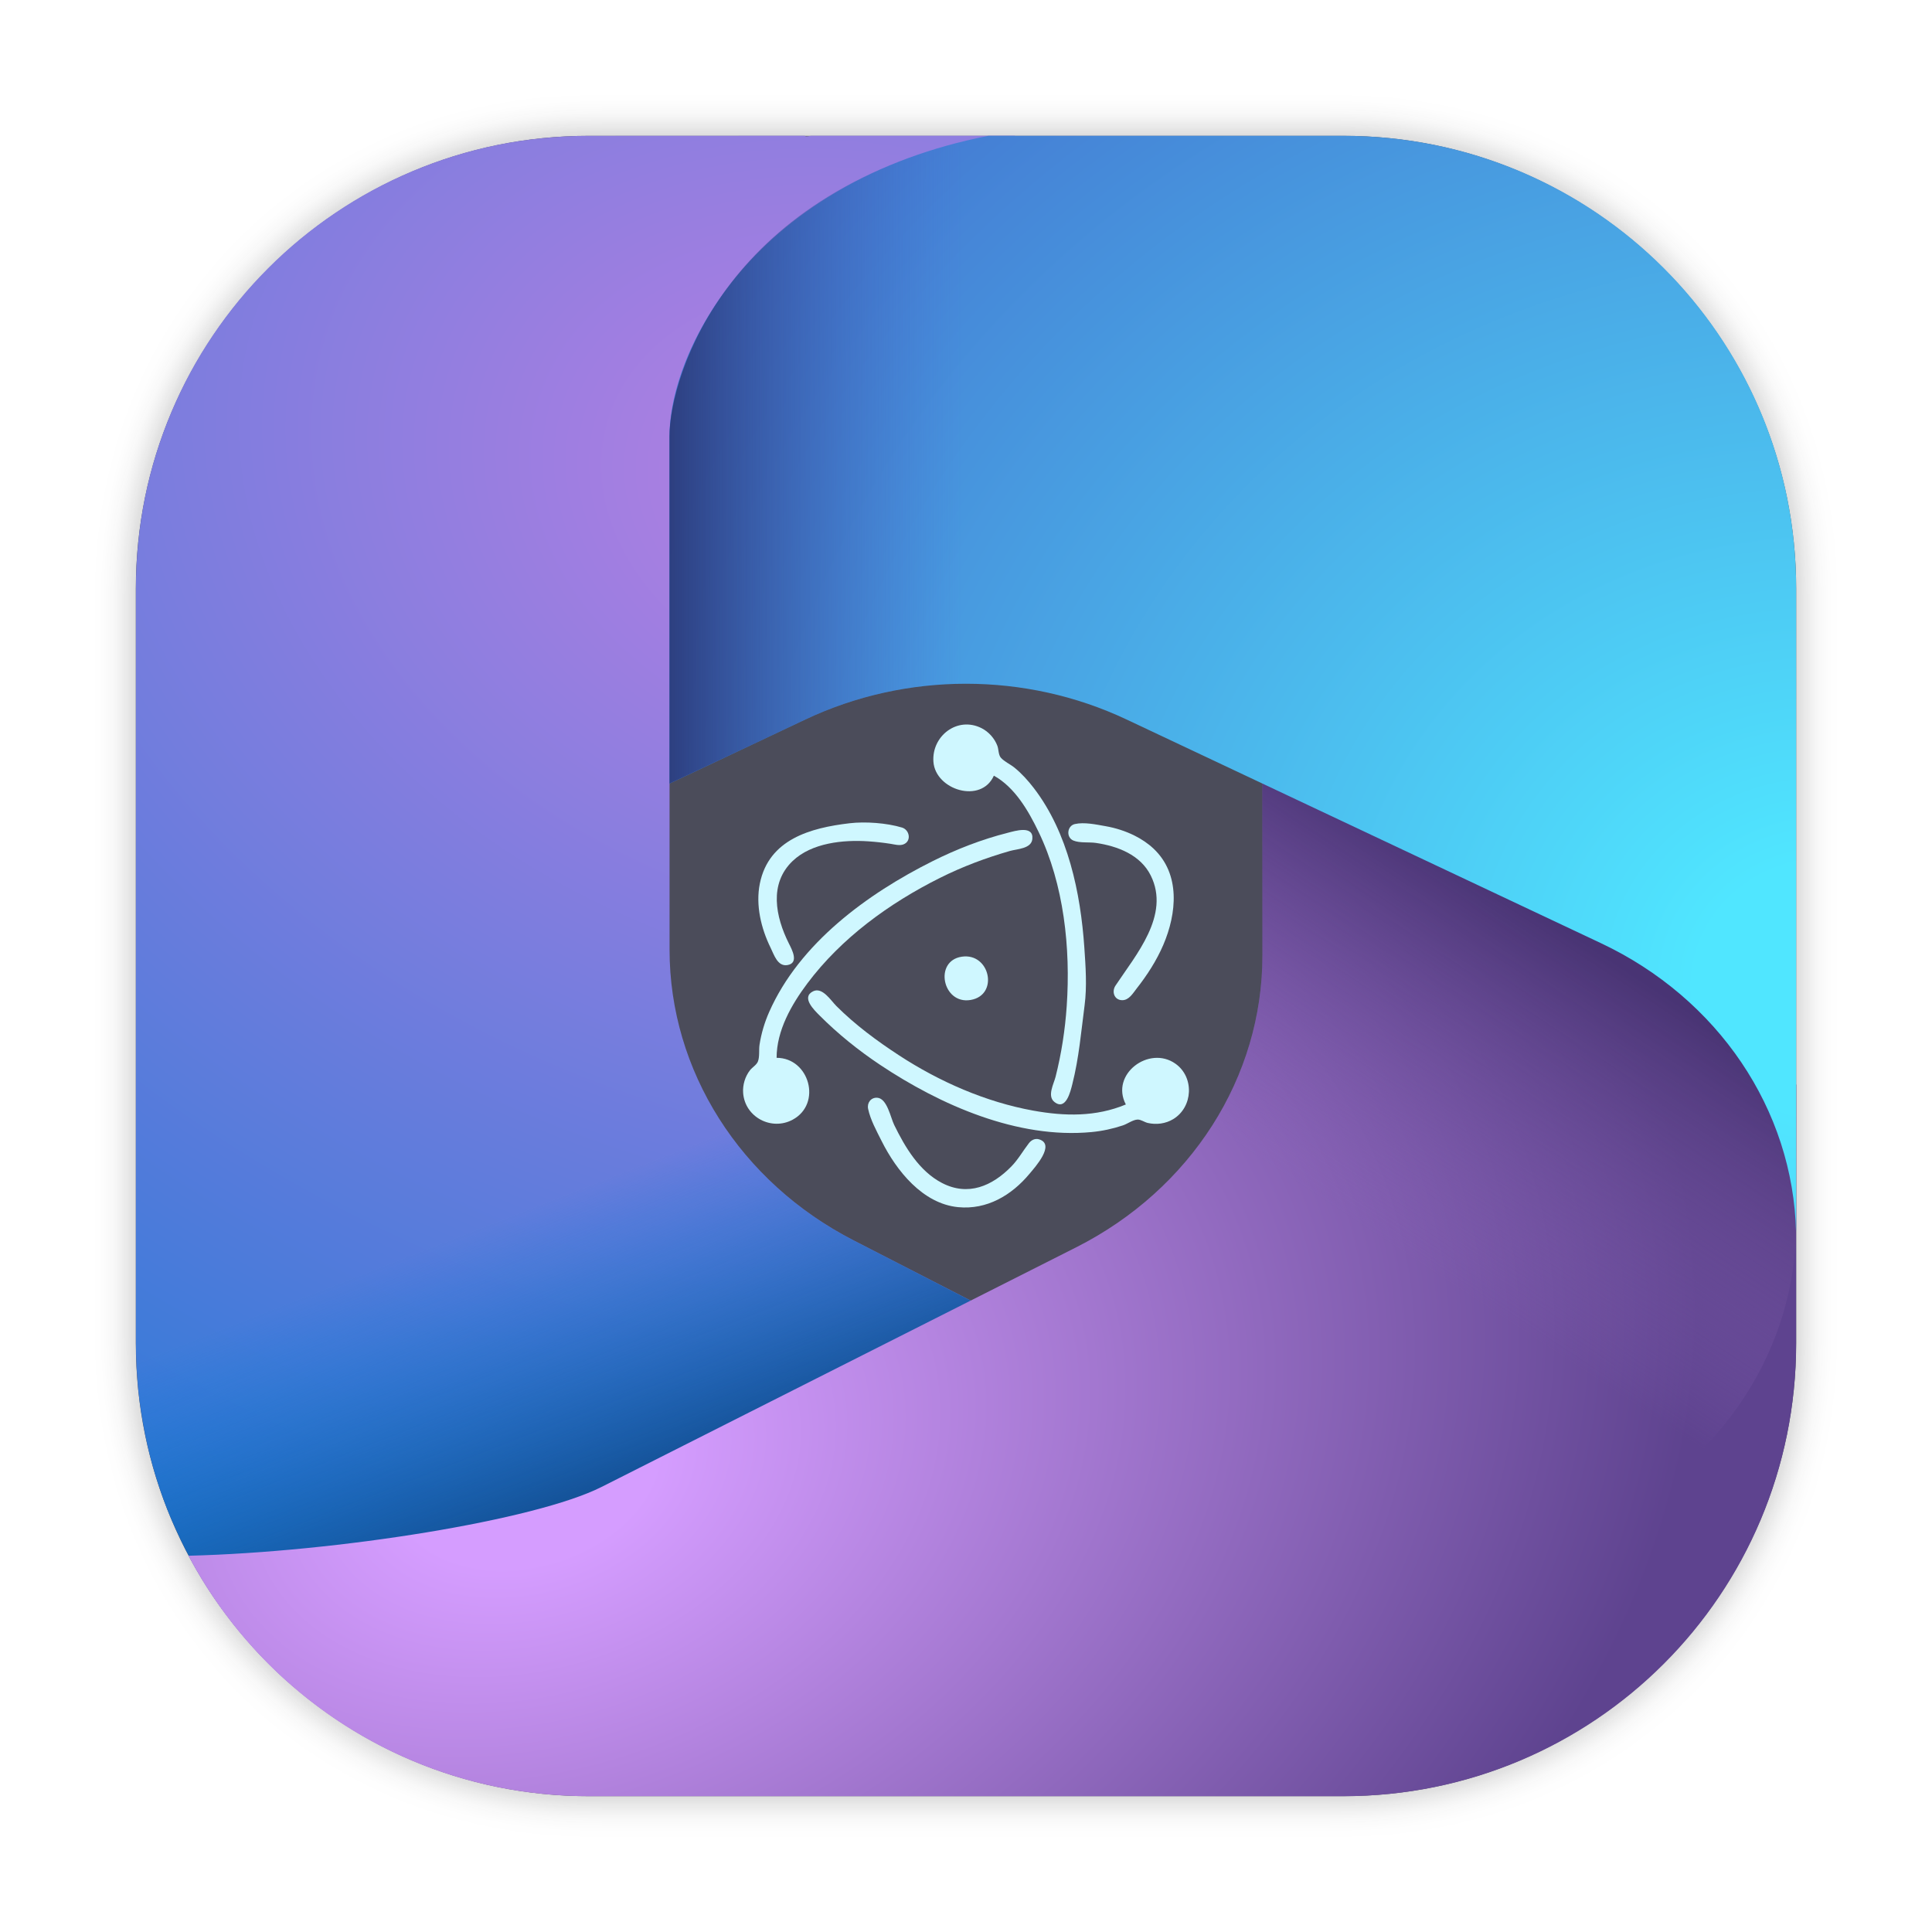
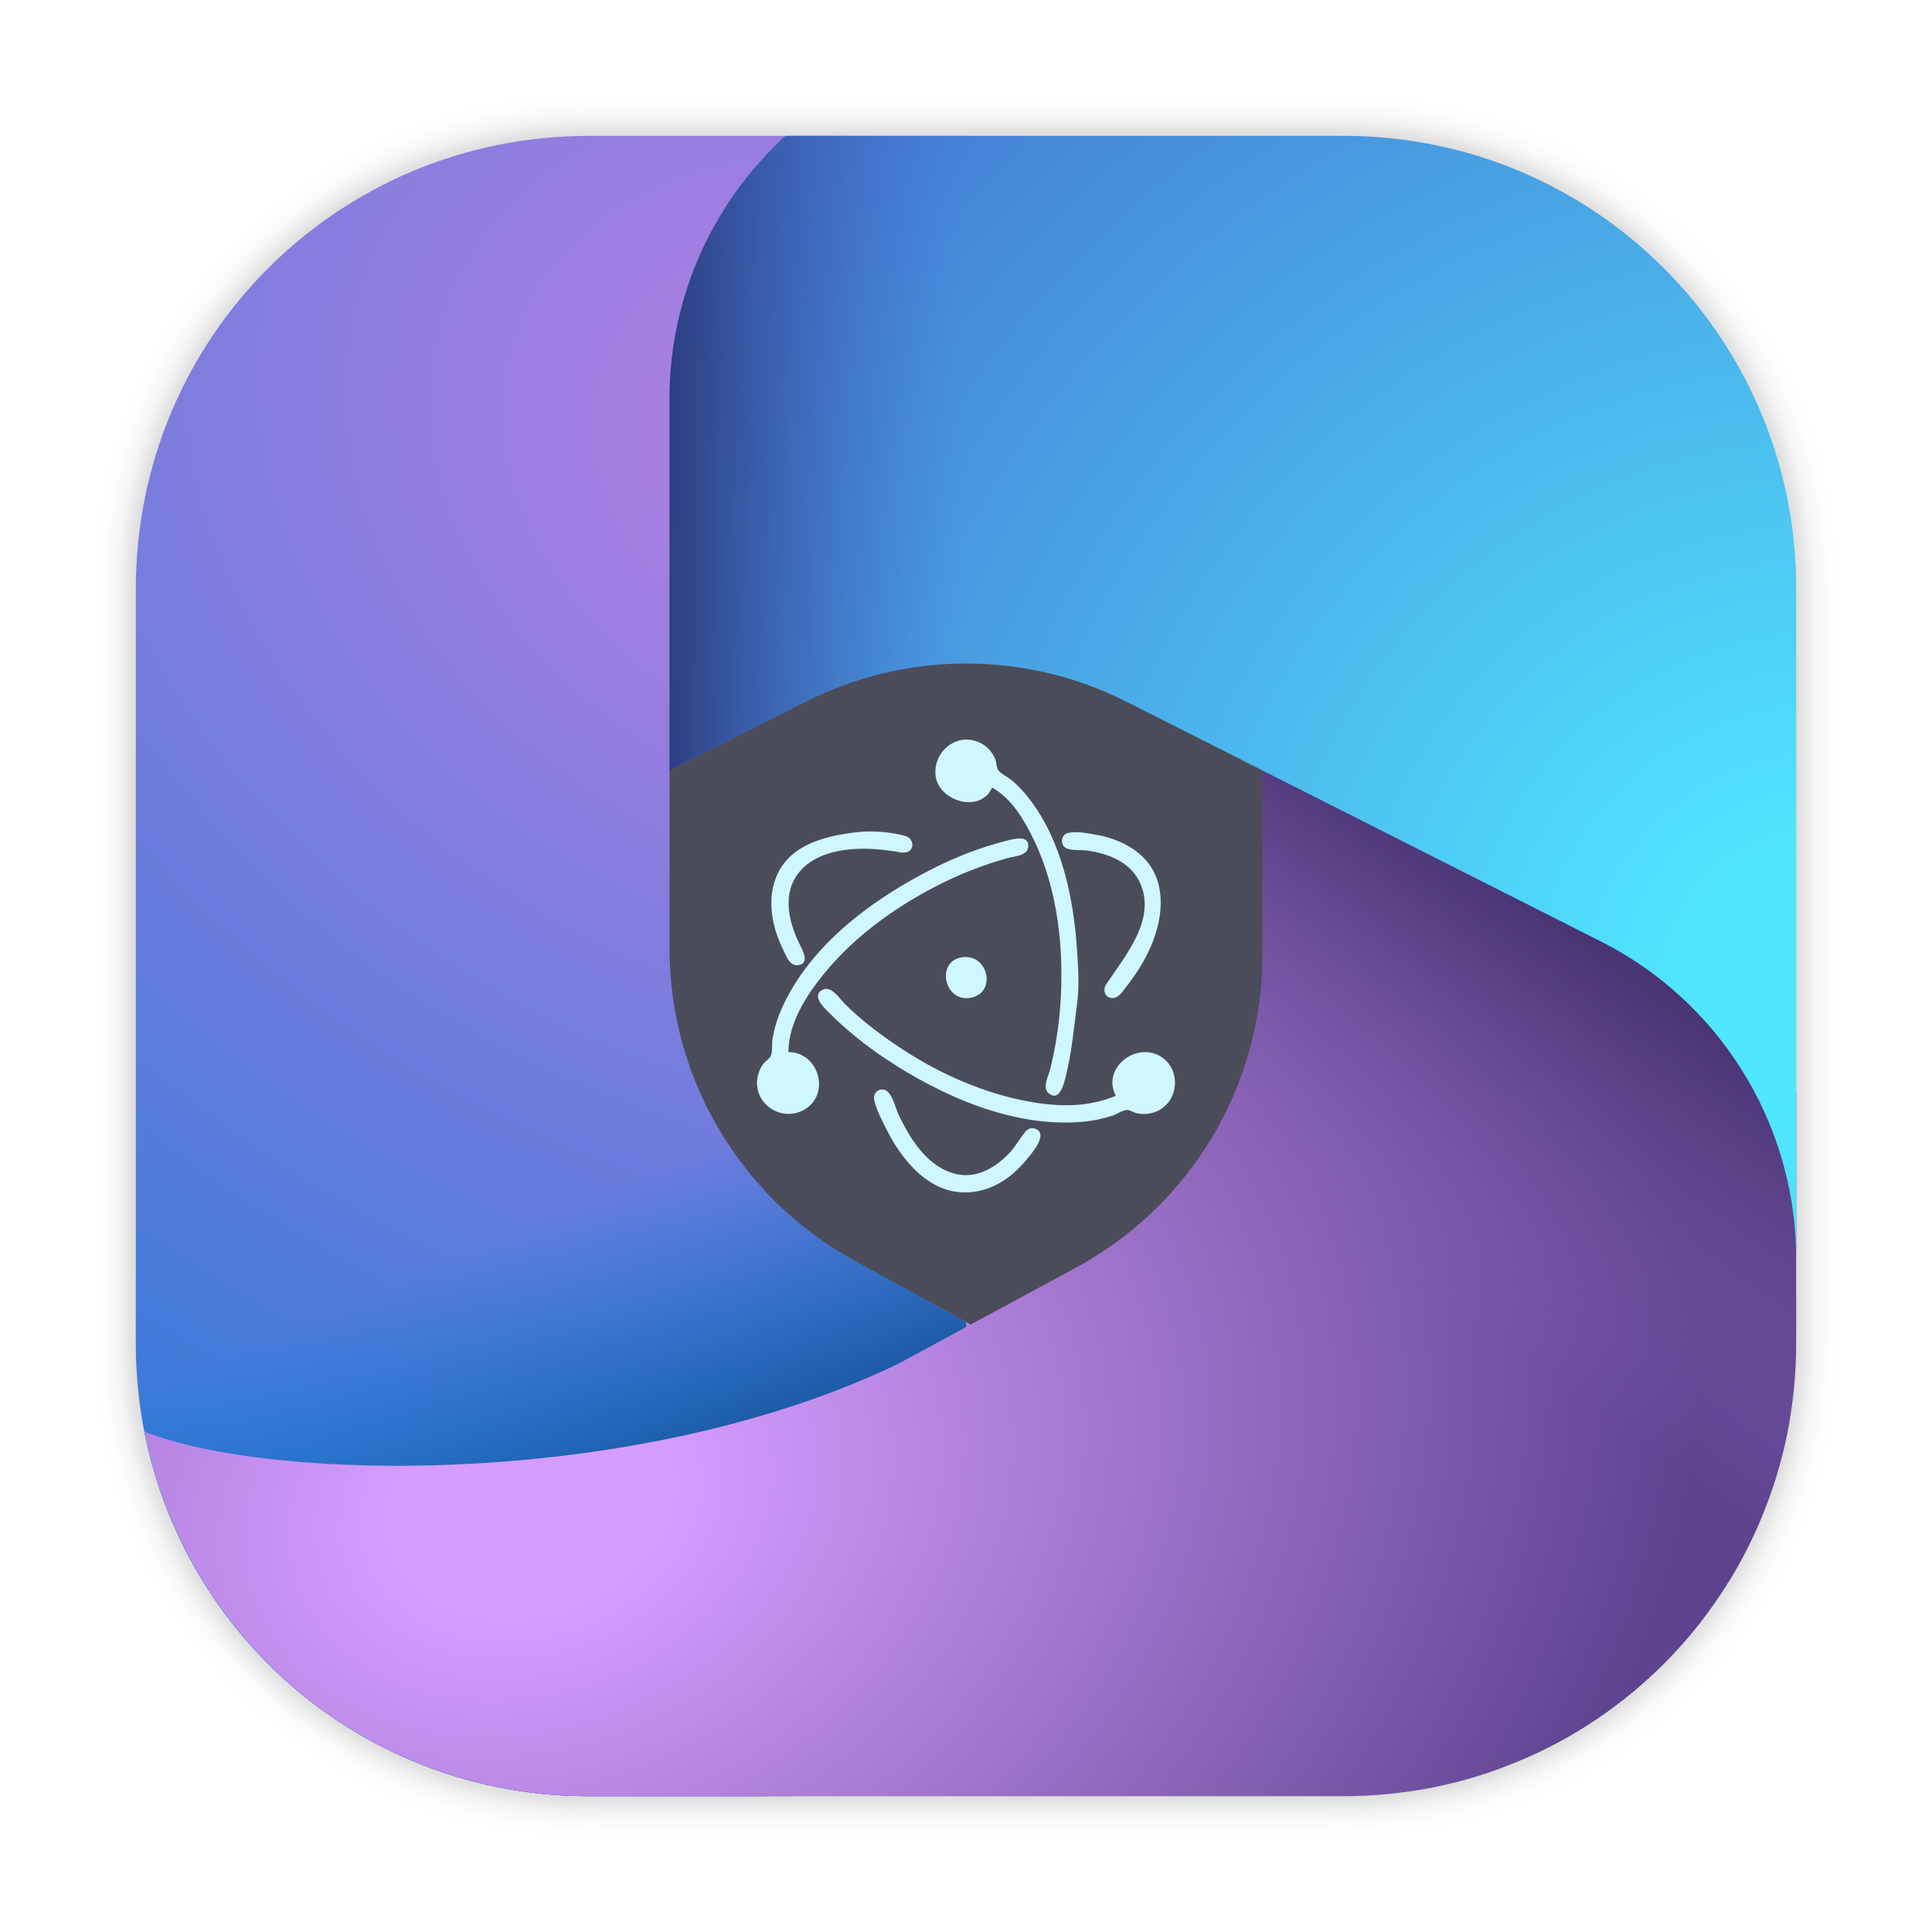
<svg xmlns="http://www.w3.org/2000/svg" id="svg290" version="1.1" viewBox="0 0 64 64">
  <defs id="defs278">
    <style id="style266" type="text/css" />
    <style id="style268" type="text/css" />
    <filter id="filter1057" x="-.027" y="-.027" width="1.054" height="1.054" color-interpolation-filters="sRGB">
      <feGaussianBlur id="feGaussianBlur270" stdDeviation="0.619" />
    </filter>
-     <radialGradient id="a" cx="0" cy="0" r="1" gradientTransform="matrix(-22.36296,49.67876,-66.67201,-26.13838,28.69203,16.27851)" gradientUnits="userSpaceOnUse">
-       <stop id="stop691" stop-color="#ae7fe2" offset=".06" />
-       <stop id="stop693" stop-color="#0078d4" offset="1" />
+     <radialGradient id="radialGradient899" cx="0" cy="0" r="1" gradientTransform="matrix(-22.36296,53.23319,-66.67201,-28.00853,28.6924,15.1542)" gradientUnits="userSpaceOnUse">
+       <stop id="stop293" stop-color="#ae7fe2" offset=".06" />
+       <stop id="stop295" stop-color="#0078d4" offset="1" />
    </radialGradient>
-     <linearGradient id="b" x1="245.097" x2="197.427" y1="511.856" y2="398.101" gradientTransform="matrix(.09049478 0 0 .08445236 4.500001 4.500001)" gradientUnits="userSpaceOnUse">
-       <stop id="stop696" stop-color="#114a8b" offset="0" />
-       <stop id="stop698" stop-color="#0078d4" stop-opacity="0" offset="1" />
+     <linearGradient id="linearGradient901" x1="245.097" x2="197.427" y1="511.856" y2="398.101" gradientTransform="matrix(.09049478 0 0 .09049478 4.500375 2.532958)" gradientUnits="userSpaceOnUse">
+       <stop id="stop298" stop-color="#114a8b" offset="0" />
+       <stop id="stop300" stop-color="#0078d4" stop-opacity="0" offset="1" />
    </linearGradient>
-     <radialGradient id="c" cx="0" cy="0" r="1" gradientTransform="matrix(37.762,-11.94378,9.834891,27.08066,17.42358,48.5725)" gradientUnits="userSpaceOnUse">
-       <stop id="stop701" stop-color="#d59dff" offset=".111" />
-       <stop id="stop703" stop-color="#5e438f" offset="1" />
+     <radialGradient id="radialGradient903" cx="0" cy="0" r="1" gradientTransform="matrix(37.762,-12.79833,9.834891,29.01824,17.42396,49.75877)" gradientUnits="userSpaceOnUse">
+       <stop id="stop303" stop-color="#d59dff" offset=".111" />
+       <stop id="stop305" stop-color="#5e438f" offset="1" />
    </radialGradient>
-     <linearGradient id="d" x1="551.905" x2="472.506" y1="331.49" y2="444.072" gradientTransform="matrix(.09049478 0 0 .08445236 4.500001 4.500001)" gradientUnits="userSpaceOnUse">
-       <stop id="stop706" stop-color="#493474" offset="0" />
-       <stop id="stop708" stop-color="#8c66ba" stop-opacity="0" offset="1" />
+     <linearGradient id="linearGradient905" x1="551.905" x2="472.506" y1="331.49" y2="444.072" gradientTransform="matrix(.09049478 0 0 .09049478 4.500375 2.532958)" gradientUnits="userSpaceOnUse">
+       <stop id="stop308" stop-color="#493474" offset="0" />
+       <stop id="stop310" stop-color="#8c66ba" stop-opacity="0" offset="1" />
    </linearGradient>
-     <radialGradient id="e" cx="0" cy="0" r="1" gradientTransform="matrix(-45.22941,-14.90155,15.8425,-41.87838,60.65572,32.71619)" gradientUnits="userSpaceOnUse">
-       <stop id="stop711" stop-color="#50e6ff" offset=".096" />
-       <stop id="stop713" stop-color="#436dcd" offset="1" />
+     <radialGradient id="radialGradient907" cx="0" cy="0" r="1" gradientTransform="matrix(-45.22941,-15.96773,15.8425,-44.8747,60.65609,32.76797)" gradientUnits="userSpaceOnUse">
+       <stop id="stop313" stop-color="#50e6ff" offset=".096" />
+       <stop id="stop315" stop-color="#436dcd" offset="1" />
    </radialGradient>
-     <linearGradient id="f" x1="195.354" x2="302.238" y1="15.639" y2="15.639" gradientTransform="matrix(.09049478 0 0 .08445236 4.500001 4.500001)" gradientUnits="userSpaceOnUse">
-       <stop id="stop716" stop-color="#2d3f80" offset="0" />
-       <stop id="stop718" stop-color="#436dcd" stop-opacity="0" offset="1" />
+     <linearGradient id="linearGradient909" x1="195.354" x2="302.238" y1="15.639" y2="15.639" gradientTransform="matrix(.09049478 0 0 .09049478 4.500375 2.532958)" gradientUnits="userSpaceOnUse">
+       <stop id="stop318" stop-color="#2d3f80" offset="0" />
+       <stop id="stop320" stop-color="#436dcd" stop-opacity="0" offset="1" />
    </linearGradient>
  </defs>
  <rect id="rect280" x="4.5" y="4.5" width="55" height="55" ry="15" fill="#141414" filter="url(#filter1057)" opacity=".3" stroke-linecap="round" stroke-width="2.744" />
-   <rect id="rect282" x="4.5" y="4.5" width="55" height="55" ry="15" fill="#4b4c5a" stroke-linecap="round" stroke-width="2.744" />
-   <g id="g486" transform="matrix(.09128438 0 0 .09128438 15.55211 49.90186)" fill="#cff7ff" stroke-width="2.573">
+   <rect id="rect282" x="18.727" y="18.727" width="26.545" height="26.545" ry="7.24" fill="#4b4c5a" stroke-linecap="round" stroke-width="2.744" />
+   <circle id="circle284" cx="-1326.3" cy="-1241.6" r="0" fill="#5e4aa6" />
+   <circle id="circle286" cx="-226.72" cy="23.855" r="0" fill="#5e4aa6" fill-rule="evenodd" />
+   <g stroke-width="21.706">
+     <path id="path323" d="m33.966 44.877-1.812-1-0.154-0.086-1.424-0.783h-0.004l-2.291-1.262c-0.706-0.389-1.362-0.844-1.961-1.355-0.599-0.511-1.142-1.079-1.623-1.691-0.148-0.188-0.288-0.382-0.424-0.578-0.021-0.03-0.042-0.06-0.062-0.09-0.134-0.198-0.263-0.4-0.385-0.605-0.002-0.003-0.004-0.006-0.006-0.01-0.004-0.007-0.007-0.016-0.012-0.023-0.121-0.206-0.237-0.416-0.346-0.629-5e-3 -0.01-0.011-0.019-0.016-0.029-0.003-0.005-0.005-0.01-0.008-0.016-0.107-0.213-0.207-0.429-0.301-0.648-0.015-0.036-0.03-0.072-0.045-0.107-0.085-0.202-0.165-0.406-0.238-0.613-0.01-0.027-0.02-0.055-0.029-0.082-0.079-0.229-0.15-0.461-0.215-0.695-0.002-6e-3 -0.004-0.012-0.006-0.018-0.001-4e-3 -0.003-0.008-0.004-0.012-0.066-0.241-0.123-0.483-0.174-0.729-0.002-0.007-0.004-0.014-0.006-0.021-0.003-0.014-0.005-0.029-0.008-0.043-0.047-0.232-0.086-0.466-0.119-0.701-0.002-0.012-0.004-0.023-0.006-0.035-7.98e-4 -0.006-0.001-0.012-2e-3 -0.018-0.034-0.252-0.059-0.506-0.076-0.762-2.72e-4 -4e-3 -0.002-0.008-2e-3 -0.012-2.64e-4 -0.004 2.61e-4 -0.008 0-0.012-0.018-0.262-0.029-0.525-0.029-0.789v-5.58l2.17e-4 -0.318c0-0.838 0.156 0.019 0.224-0.113 0.653-1.268 1.656-3.192 1.74-3.23 0.057-0.025 2.675-0.671 4.754-1.188h3.104v-16.492h-12.5c-8.31 0-15 6.69-15 15v21.684c0 0.891 0 0.89-2e-3 1.824v1.492c0 8.31 6.69 15 15 15h5.879l-10.891-5.891h3.764zm-24.057 6.213c-0.057-0.037-0.116-0.07-0.172-0.107 0.01 0.004 0.02 0.008 0.029 0.012 0.048 0.032 0.094 0.065 0.143 0.096z" fill="url(#radialGradient899)" />
+     <path id="path325" d="m33.966 44.877-5.686-3.131c-3.763-2.072-6.102-6.028-6.102-10.324v-5.58c0.616-1.203 1.871-3.62 1.965-3.662 0.093-0.042 5.277-1.326 7.857-1.963v-15.717h-6.619l-14.703 7.955c-3.806 2.059-6.178 6.038-6.178 10.365v21.68c0 8.31 6.69 15 15 15h6.742z" fill="url(#linearGradient901)" />
+     <path id="path327" d="m59.499 36.211-11.785-10.102-5.893-2.525v1.938l2e-3 2e-3v6.1c0 1.623-0.333 3.196-0.951 4.639l-2e-3 2e-3c-0.309 0.72-0.688 1.409-1.133 2.053-0.148 0.215-0.302 0.424-0.465 0.629l-2e-3 2e-3c-0.324 0.409-0.676 0.798-1.055 1.162l-2e-3 2e-3c-0.378 0.364-0.782 0.706-1.211 1.02h-2e-3c-0.429 0.314-0.882 0.602-1.357 0.859l-1.881 1.018h-2e-3l-1.607 0.869-0.154-0.086v0.17l-2.266 1.226c-8.691 4.168-20.802 3.894-24.945 2.235 1.353 6.901 7.404 12.078 14.713 12.078h25c0.259 0 0.516-0.007 0.771-0.02 6.52e-4 -3.3e-5 0.001 3.3e-5 2e-3 0 0.284-0.014 0.565-0.039 0.844-0.068 0.478-0.051 0.949-0.121 1.412-0.215 0.489-0.1 0.969-0.223 1.439-0.369 0.438-0.136 0.867-0.295 1.287-0.469 0.061-0.025 0.123-0.05 0.184-0.076 0.417-0.179 0.825-0.373 1.221-0.588 0.425-0.23 0.837-0.481 1.236-0.75 1.197-0.807 2.27-1.782 3.186-2.893 0.32-0.388 0.618-0.795 0.898-1.215 0.254-0.381 0.494-0.771 0.713-1.176 0.219-0.404 0.418-0.822 0.6-1.248 0.019-0.045 0.038-0.091 0.057-0.137 0.167-0.402 0.319-0.813 0.451-1.232 0.015-0.049 0.03-0.098 0.045-0.146 0.136-0.448 0.255-0.903 0.35-1.367 0.094-0.463 0.164-0.935 0.215-1.412 0.057-0.532 0.088-1.072 0.088-1.619v-1.492c0-0.468 2e-3 -1.223 0-1.824z" fill="url(#radialGradient903)" />
+     <path id="path329" d="m59.499 36.211-11.785-10.102-5.893-2.525v8.041c0 4.328-2.371 8.306-6.178 10.365l-1.881 1.018-1.764 0.953-12.07 6.529c-3.164 1.711-6.915 1.876-10.191 0.492 0.303 0.203 0.617 0.391 0.941 0.566l14.699 7.951h19.121c8.31 0 15-6.69 15-15v-1.492c-0.013-1.287 2e-3 -1.255 0-1.824z" fill="url(#linearGradient905)" />
+     <path id="path1629" d="m59.501 19.5c0-8.31-6.69-15-15-15h-18.475c-2.419 2.205-3.848 5.352-3.848 8.709v12.314l0.225-0.113 4.281-2.162c7.75e-4 -3.92e-4 0.001-0.002 2e-3 -2e-3 0.208-0.105 0.418-0.203 0.631-0.295 7.79e-4 -3.38e-4 0.001-0.002 2e-3 -2e-3 0.213-0.092 0.428-0.177 0.645-0.256 3.041-1.109 6.428-0.925 9.354 0.553l4.506 2.277v2e-3l11.207 5.662c3.89 1.966 6.371 5.915 6.467 10.258 0.002-0.087 0.004-0.174 0.004-0.262v-20.191z" fill="url(#radialGradient907)" />
+     <path id="path333" d="m59.501 22.82c0-4.327-2.372-8.306-6.178-10.365l-14.703-7.955h-12.594c-2.419 2.205-3.848 5.352-3.848 8.709v12.314l4.506-2.275c3.342-1.689 7.288-1.689 10.631 0l15.715 7.939c3.89 1.966 6.371 5.915 6.467 10.258 0.002-0.087 0.004-0.174 0.004-0.262z" fill="url(#linearGradient909)" />
+   </g>
+   <g id="g486" transform="matrix(.08557911 0 0 .08557911 16.5801 48.78299)" fill="#cff7ff" stroke-width="2.744">
    <path id="path474" d="m147.965-148.303c3.596 0.223 4.837 7.164 6.15 9.854 3.944 8.08 9.117 16.816 17.398 21.098 9.417 4.869 18.151 1.138 25.131-6.017 2.513-2.576 4.189-5.631 6.365-8.442 0.886-1.145 2.243-1.838 3.693-1.399 6.063 1.836-1.54 10.176-3.461 12.486-6.52 7.84-15.484 13.139-25.908 12.126-12.891-1.252-22.406-13.266-27.789-24.032-1.807-3.613-4.053-7.657-4.882-11.642-0.451-2.168 0.999-4.175 3.302-4.033z" />
    <path id="path472" d="m248.242-156.317c-7.144 1.315-5.274 12.143 1.852 10.902 6.947-1.21 5.056-12.173-1.852-10.902" />
    <path id="path470" d="m110.394-156.317c-6.958 1.282-5.16 12.122 1.852 10.902 7.013-1.221 5.147-12.191-1.852-10.902" />
    <path id="path468" d="m238.188-145.858c-5.751-10.957 8.431-21.561 17.992-14.805 6.927 4.895 6.393 15.751-0.794 20.116-2.763 1.679-6.135 2.11-9.26 1.389-1.182-0.273-2.498-1.281-3.704-1.226-1.671 0.076-3.681 1.572-5.292 2.111-3.685 1.233-7.505 2.056-11.377 2.424-26.867 2.559-54.872-9.814-76.729-24.385-7.84-5.226-15.307-11.229-21.96-17.904-1.922-1.928-6.814-6.6-2.371-8.792 3.377-1.666 6.463 3.363 8.456 5.353 6.833 6.822 14.685 12.633 22.754 17.901 14.609 9.536 31.463 16.936 48.683 20.047 11.462 2.071 22.713 2.298 33.602-2.229" />
    <path id="path466" d="m178.657-199.489c10.255-1.515 13.56 13.975 3.175 15.709-10.163 1.697-13.402-14.198-3.175-15.709" />
    <path id="path464" d="m111.453-162.791c11.894 8e-3 16.561 16.668 5.821 22.457-7.688 4.144-17.353-0.928-17.968-9.757-0.2-2.872 0.716-5.935 2.495-8.202 0.831-1.06 2.389-1.917 2.878-3.185 0.674-1.748 0.289-4.21 0.58-6.075 0.641-4.112 1.828-8.099 3.512-11.906 11.017-24.919 35.611-42.857 59.303-54.703 8.67-4.335 17.844-7.903 27.252-10.285 2.542-0.644 9.479-2.861 8.929 2.282-0.377 3.521-5.531 3.563-8.135 4.31-8.767 2.516-17.235 5.696-25.4 9.778-18.338 9.169-35.744 21.771-48.121 38.299-5.762 7.694-11.145 17.097-11.146 26.988" />
    <path id="path462" d="m219.668-247.618c3.411-0.788 7.727 0.167 11.112 0.756 3.631 0.631 7.286 1.79 10.583 3.439 2.492 1.246 4.845 2.807 6.878 4.72 9.857 9.277 8.407 23.558 3.552 34.901-2.432 5.684-5.877 11.027-9.692 15.875-1.361 1.73-2.768 4.242-5.236 4.224-2.879-0.02-3.89-3.087-2.437-5.283 7.347-11.098 19.966-25.54 12.806-39.952-3.747-7.541-12.054-10.679-19.894-11.834-2.501-0.369-5.877 0.101-8.198-0.868-2.701-1.127-2.296-5.327 0.525-5.979" />
    <path id="path460" d="m137.911-247.911c5.758-0.679 13.489-0.116 19.05 1.558 2.761 0.832 3.543 4.94 0.528 6.108-1.455 0.564-3.291 7e-3 -4.761-0.221-2.628-0.407-5.288-0.701-7.938-0.882-9.115-0.624-20.599 0.525-27.517 7.131-8.656 8.266-6.208 20.249-1.388 29.888 1.089 2.177 3.818 7.118-0.464 7.877-3.614 0.641-4.901-3.75-6.15-6.289-3.459-7.036-5.48-15.491-3.903-23.283 3.259-16.104 18.447-20.222 32.543-21.885" />
    <path id="path458" d="m178.922-276.951c-7.091 1.639-4.092 12.235 2.91 10.567 6.846-1.631 3.9-12.141-2.91-10.567" />
    <path id="path456" d="m190.299-265.185c-4.613 10.343-21.185 5.213-21.937-5.027-0.686-9.344 8.67-16.62 17.439-12.221 2.594 1.301 4.73 3.693 5.759 6.4 0.49 1.289 0.356 3.289 1.276 4.337 1.241 1.414 3.394 2.355 4.871 3.549 2.657 2.149 5.004 4.754 7.082 7.46 12.426 16.185 16.976 38.015 18.342 57.944 0.469 6.84 0.985 14.074 0.089 20.902-1.268 9.661-2.034 19.056-4.444 28.575-0.665 2.627-2.305 9.796-6.501 6.5-2.719-2.136-0.253-6.507 0.416-9.146 2.125-8.394 3.453-17.035 4.044-25.665 1.435-20.951-0.996-44.119-10.227-63.235-3.689-7.639-8.547-16.103-16.208-20.373" />
  </g>
-   <circle id="circle284" cx="-1326.3" cy="-1241.6" r="0" fill="#5e4aa6" />
-   <circle id="circle286" cx="-226.72" cy="23.855" r="0" fill="#5e4aa6" fill-rule="evenodd" />
-   <g stroke-width="21.706">
-     <path id="path721" d="m19.5 4.5c-0.519 0-1.032 0.027-1.537 0.078-0.505 0.051-1.005 0.125-1.494 0.225s-0.969 0.223-1.439 0.369-0.93 0.315-1.379 0.504c-0.449 0.189-0.887 0.399-1.312 0.629-0.425 0.23-0.837 0.481-1.236 0.75-0.399 0.269-0.784 0.556-1.154 0.861-0.37 0.305-0.726 0.628-1.064 0.967s-0.662 0.694-0.967 1.064c-0.305 0.37-0.592 0.755-0.861 1.154-0.269 0.399-0.52 0.811-0.75 1.236-0.23 0.425-0.44 0.864-0.629 1.312-0.189 0.449-0.358 0.909-0.504 1.379s-0.27 0.95-0.369 1.439-0.174 0.989-0.225 1.494c-0.051 0.505-0.078 1.018-0.078 1.537v25c0 0.273 0.009 0.543 0.023 0.812 0.006 0.116 0.017 0.23 0.025 0.346 0.01 0.136 0.019 0.273 0.033 0.408 0.045 0.438 0.114 0.869 0.195 1.295 0.019 0.096 0.036 0.193 0.057 0.289 0.084 0.394 0.183 0.782 0.297 1.164 0.032 0.106 0.066 0.211 0.1 0.316 0.117 0.364 0.247 0.721 0.391 1.072 0.053 0.13 0.113 0.256 0.17 0.385 0.119 0.269 0.245 0.533 0.379 0.793 0.106 0.204 0.216 0.405 0.33 0.604 0.114 0.198 0.231 0.392 0.354 0.584 0.151 0.236 0.309 0.467 0.473 0.693 0.104 0.145 0.211 0.289 0.32 0.43 0.234 0.301 0.479 0.591 0.734 0.873 0.073 0.081 0.144 0.163 0.219 0.242 0.163 0.173 0.33 0.343 0.502 0.508 0.189 0.182 0.384 0.358 0.582 0.529l4.803-3.678h3.764l15.717-8.148-5.688-2.924c-3.763-1.934-6.102-5.624-6.102-9.633v-5.504c0.616-1.122 1.871-3.082 1.965-3.121 0.093-0.039 5.277-1.239 7.857-1.834v-15.477c0.653-0.385 1.181-0.722 1.627-1.025h-6.76c-0.12 0.022-0.203 0.028-0.207 0z" fill="url(#a)" />
-     <path id="path723" d="m27.213 5.449c-0.277 0.115-0.551 0.239-0.82 0.375l-15.715 7.936c-3.806 1.922-6.178 5.635-6.178 9.674v21.066c0 3.291 1.062 6.319 2.846 8.787l7.141-1.121h3.764l15.717-8.148-5.688-2.924c-3.763-1.934-6.102-5.624-6.102-9.633v-5.209c0.616-1.122 1.871-3.377 1.965-3.416 0.093-0.039 5.277-1.239 7.857-1.834v-15.477h-4.904c0.038-0.026 0.078-0.051 0.117-0.076z" fill="url(#b)" />
-     <path id="path725" d="m41.82 24.145v7.504c0 4.039-2.371 7.752-6.178 9.674l-15.715 7.934c-2.183 1.102-8.747 2.156-13.684 2.279 2.514 4.744 7.493 7.965 13.256 7.965h25c8.31 0 15-6.69 15-15v-8.57l-11.785-9.428-5.895-2.357z" fill="url(#c)" />
-     <path id="path727" d="m41.821 24.145v7.504c0 4.039-2.372 7.753-6.178 9.674l-15.714 7.932c-11.768 4.055-6.915 1.75-10.191 0.458 0.303 0.189 0.617 0.366 0.941 0.529l15.714 7.932c3.499 1.766 7.716 1.766 11.214 0l15.714-7.932c3.807-1.921 6.178-5.635 6.178-9.674v-4.64l-11.786-9.427z" fill="url(#d)" />
-     <path id="path729" d="m32.738 4.5c-7.718 1.515-10.561 7.071-10.561 9.963v11.494l4.506-2.125c3.342-1.576 7.288-1.576 10.631 0l15.715 7.41c3.89 1.834 6.371 5.517 6.467 9.57 0.002-0.081 0.004-0.163 0.004-0.244v-17.135c0-0.505 0.003-1.068 0-1.672v-2.262c0-8.064-6.301-14.603-14.268-14.982-0.243-0.012-0.487-0.018-0.732-0.018h-11.762z" fill="url(#e)" />
-     <path id="path731" d="m32.738 4.5c-8.645 1.741-10.561 7.935-10.561 9.963v11.494l4.506-2.125c3.342-1.576 7.288-1.576 10.631 0l15.715 7.41c3.89 1.834 6.371 5.517 6.467 9.57 0.002-0.081 0.004-0.163 0.004-0.244v-17.135c0-4.038-2.372-7.752-6.178-9.674l-15.715-7.936c-0.917-0.463-1.866-0.922-2.828-1.324z" fill="url(#f)" />
-   </g>
</svg>
